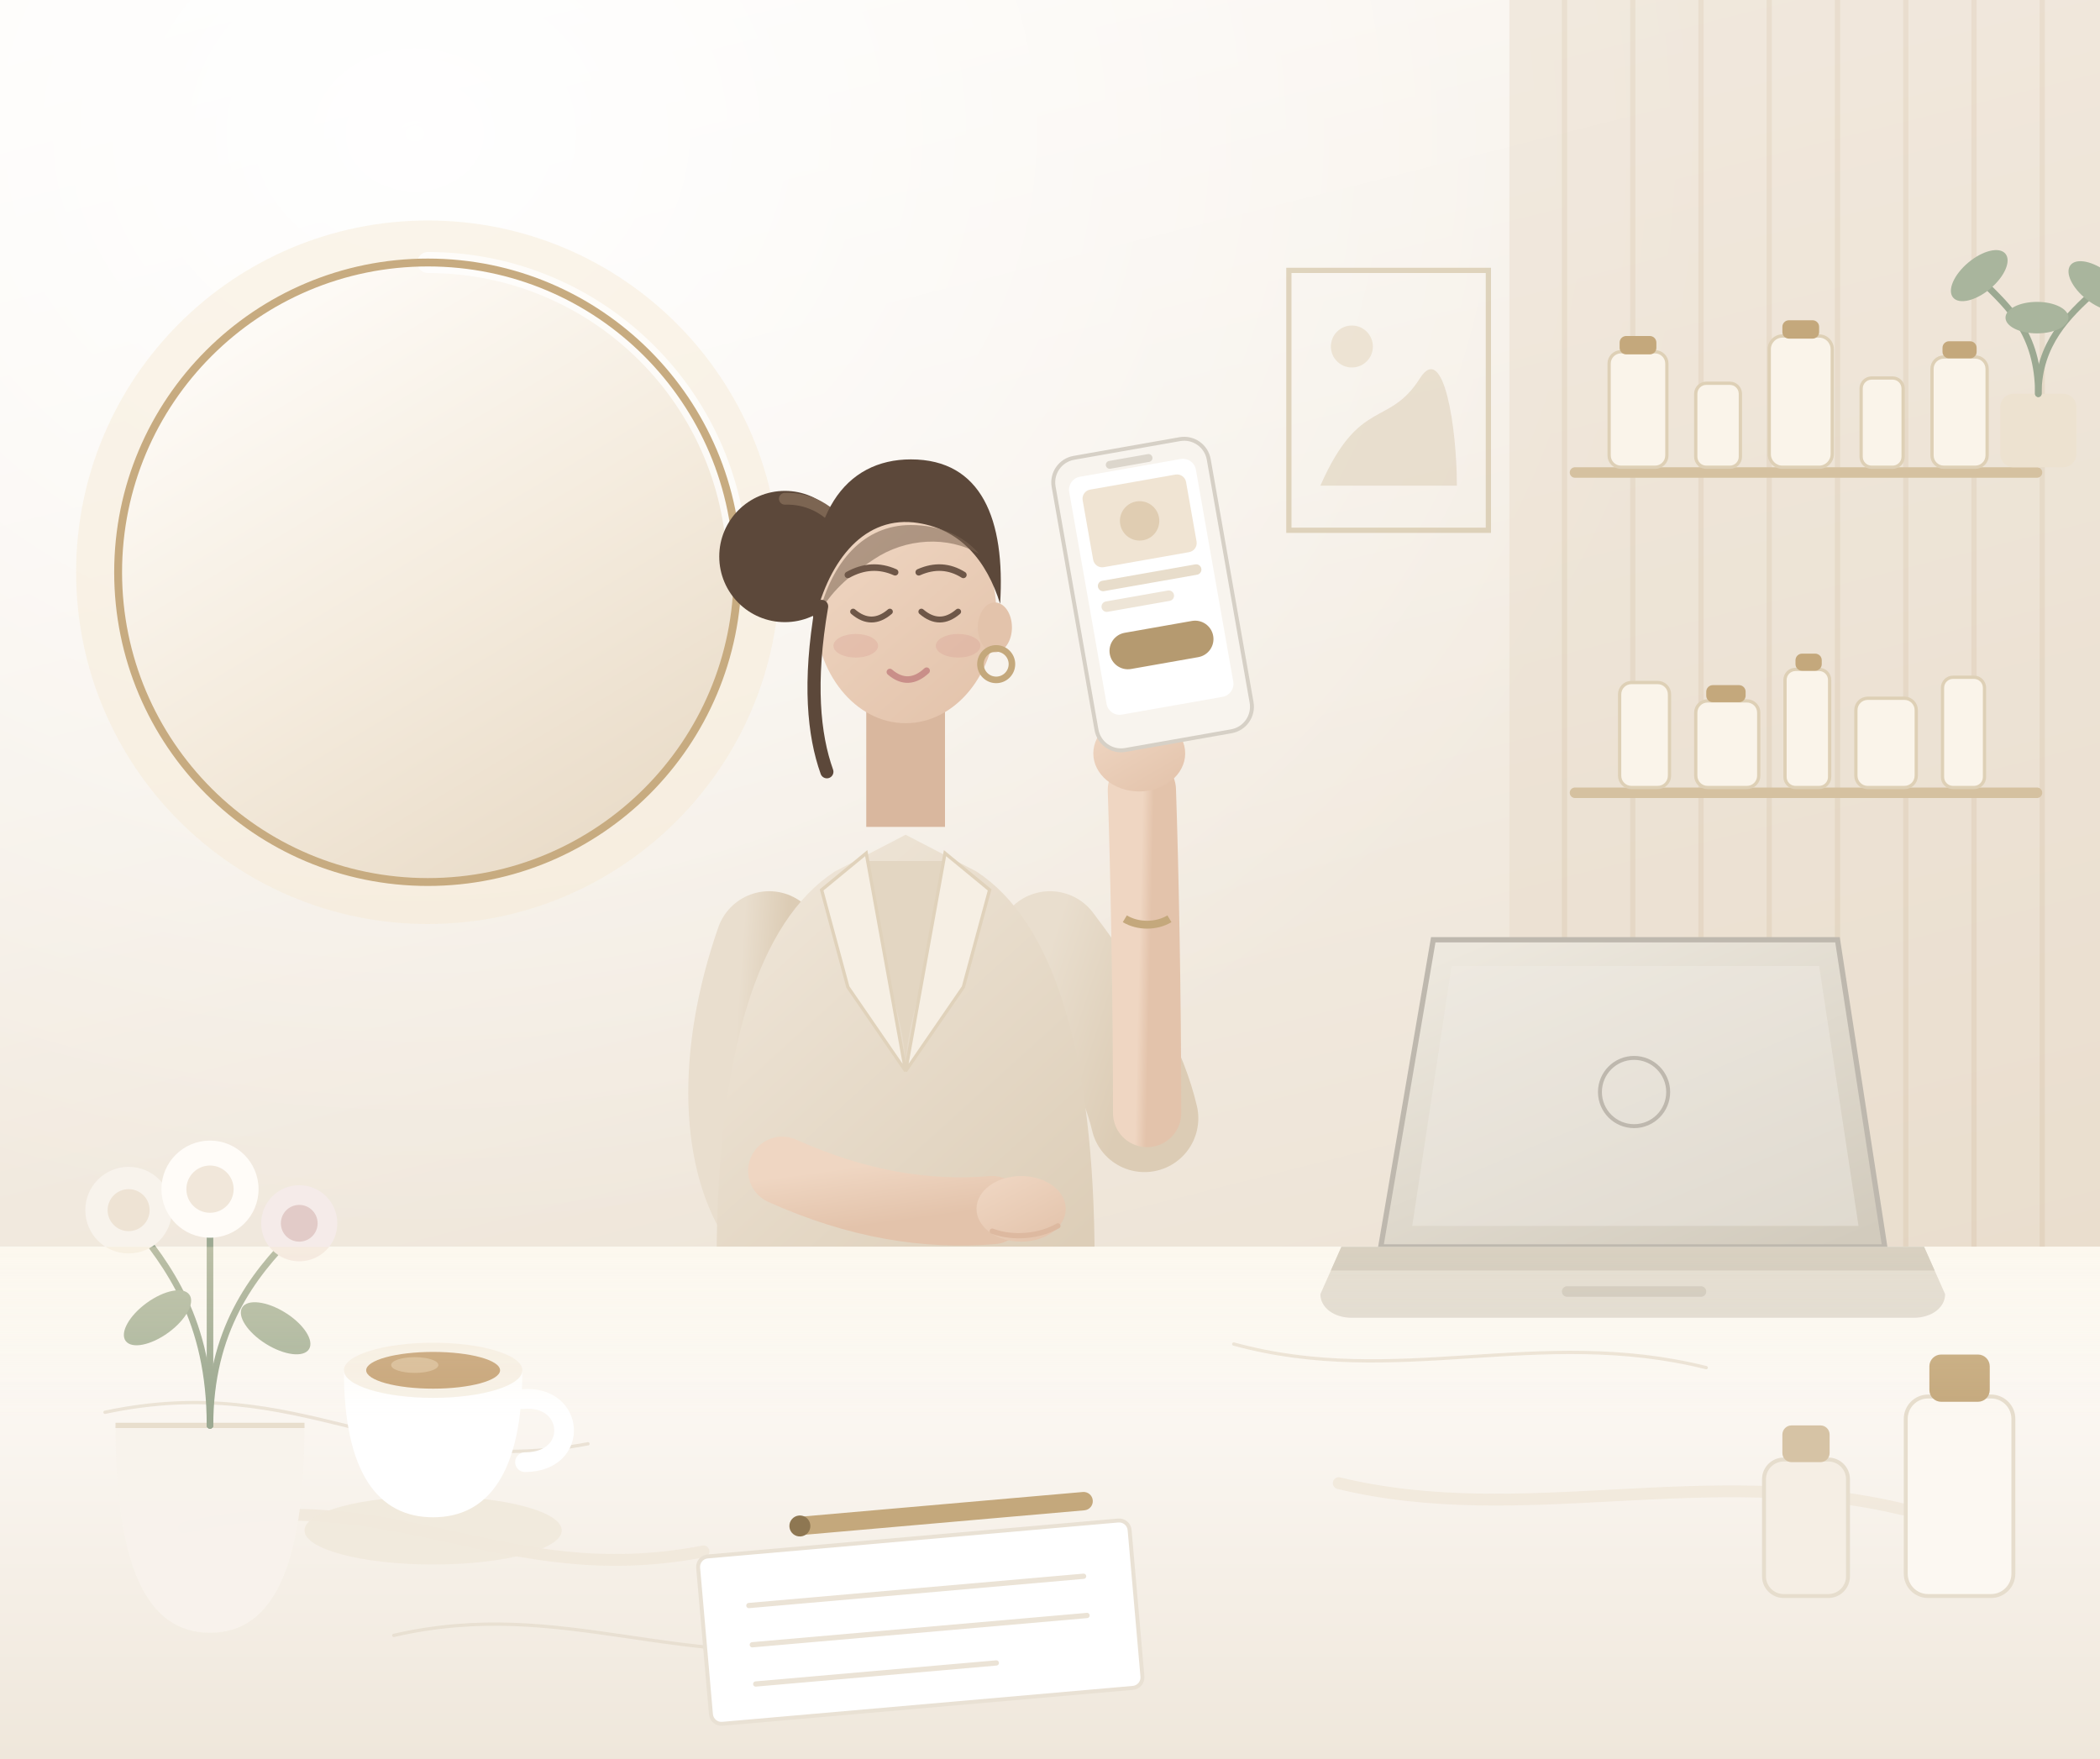
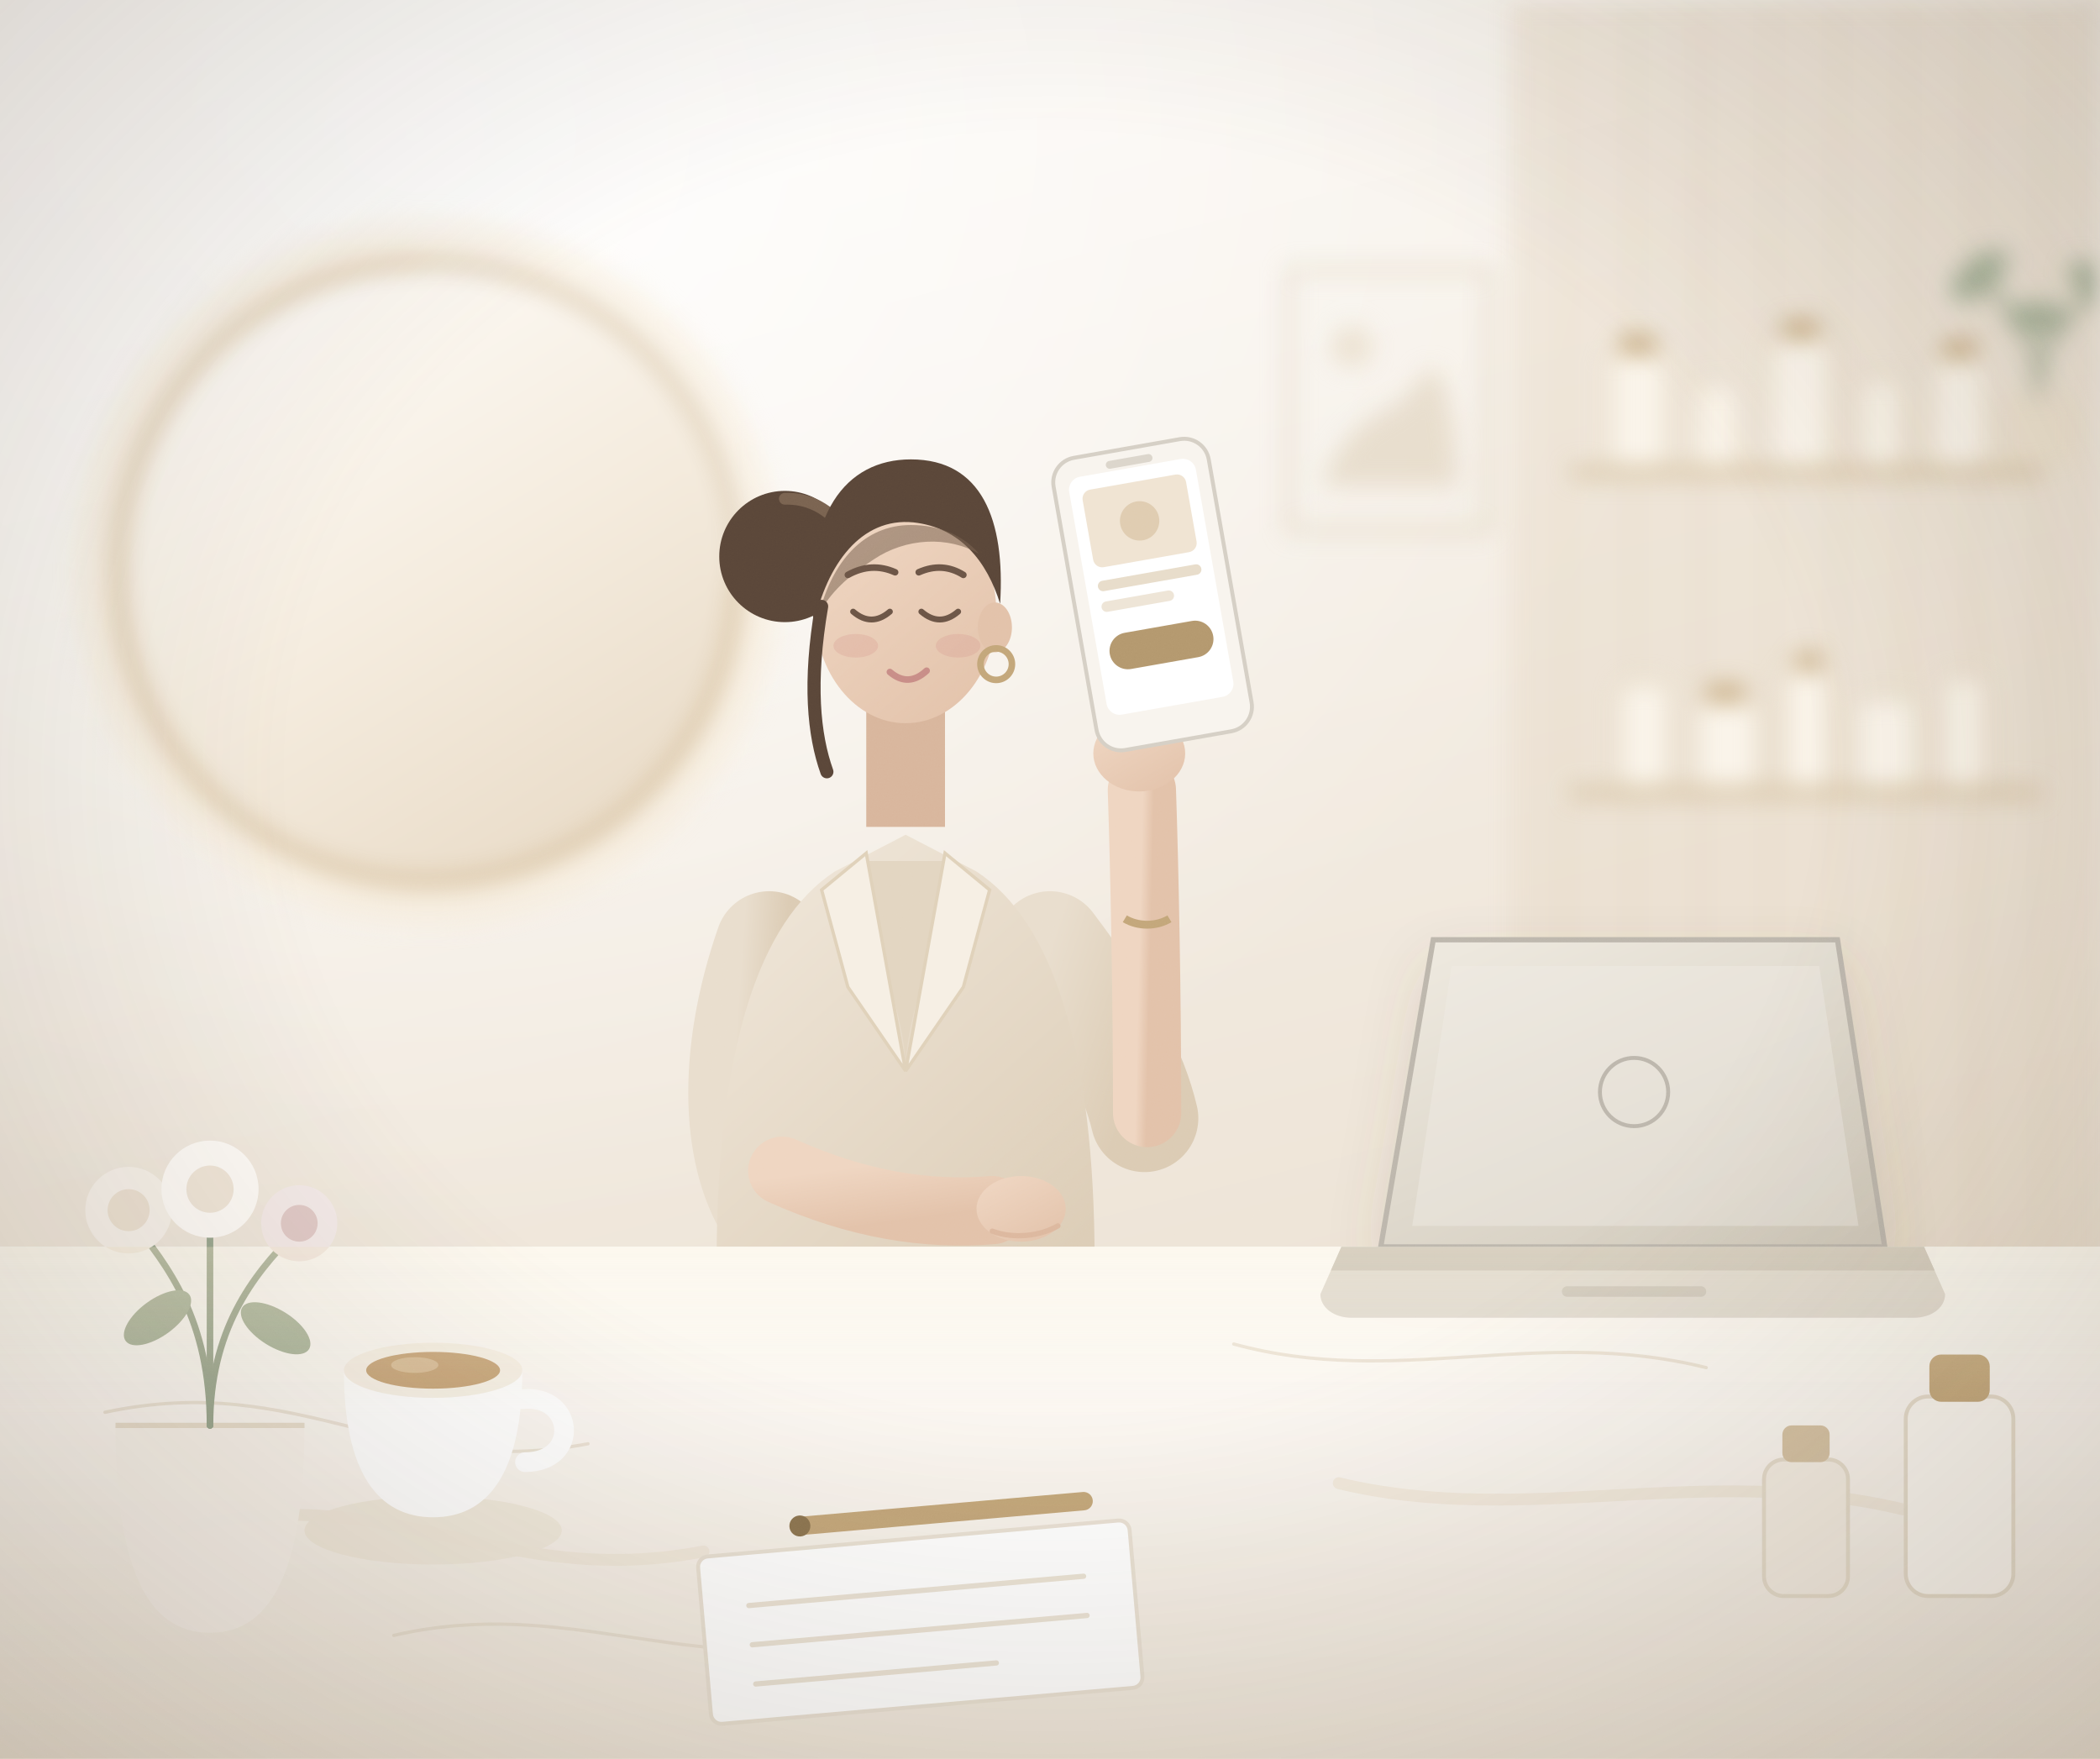
<svg xmlns="http://www.w3.org/2000/svg" viewBox="0 0 1600 1340" width="1600" height="1340" role="img" aria-label="サロンオーナーの女性が、大理石のカウンターでノートパソコンとスマートフォンを使っている様子">
  <defs>
    <linearGradient id="bg" x1="0.1" y1="0" x2="0.4" y2="1">
      <stop offset="0" stop-color="#FCF9F5" />
      <stop offset="0.5" stop-color="#F3ECE2" />
      <stop offset="1" stop-color="#EADFD0" />
    </linearGradient>
    <radialGradient id="sun" cx="0.2" cy="0.08" r="0.62">
      <stop offset="0" stop-color="#FFFFFF" stop-opacity="0.95" />
      <stop offset="1" stop-color="#FFFFFF" stop-opacity="0" />
    </radialGradient>
    <linearGradient id="mirror" x1="0.2" y1="0" x2="0.8" y2="1">
      <stop offset="0" stop-color="#FFFDFA" />
      <stop offset="0.55" stop-color="#F4EBDD" />
      <stop offset="1" stop-color="#E8DAC6" />
    </linearGradient>
    <linearGradient id="counter" x1="0" y1="0" x2="0" y2="1">
      <stop offset="0" stop-color="#FFFFFF" />
      <stop offset="0.3" stop-color="#FBF7F2" />
      <stop offset="1" stop-color="#EFE7DB" />
    </linearGradient>
    <linearGradient id="blazer" x1="0.1" y1="0" x2="0.9" y2="1">
      <stop offset="0" stop-color="#F0E7DA" />
      <stop offset="1" stop-color="#DDCEB8" />
    </linearGradient>
    <linearGradient id="sleeveL" x1="0" y1="0" x2="1" y2="0.6">
      <stop offset="0" stop-color="#E9DECE" />
      <stop offset="1" stop-color="#DCCCB5" />
    </linearGradient>
    <linearGradient id="lap" x1="0.2" y1="0" x2="0.9" y2="1">
      <stop offset="0" stop-color="#EDE8DE" />
      <stop offset="1" stop-color="#D2CBBD" />
    </linearGradient>
    <linearGradient id="glow" x1="0" y1="0" x2="0" y2="1">
      <stop offset="0" stop-color="#F7E9CC" stop-opacity="0.75" />
      <stop offset="1" stop-color="#F7E9CC" stop-opacity="0" />
    </linearGradient>
    <linearGradient id="skin" x1="0.2" y1="0" x2="0.9" y2="1">
      <stop offset="0" stop-color="#EFD6C2" />
      <stop offset="1" stop-color="#E3C3AB" />
    </linearGradient>
+     <filter id="bgblur" x="-12%" y="-12%" width="124%" height="124%" color-interpolation-filters="sRGB">
+       <feGaussianBlur stdDeviation="9" />
+     </filter>
+     <filter id="midblur" x="-12%" y="-12%" width="124%" height="124%" color-interpolation-filters="sRGB">
+       <feGaussianBlur stdDeviation="4" />
+     </filter>
+     <filter id="grain" x="0%" y="0%" width="100%" height="100%" color-interpolation-filters="sRGB">
+       <feTurbulence type="fractalNoise" baseFrequency="0.9" numOctaves="4" stitchTiles="stitch" />
+       <feColorMatrix type="saturate" values="0" />
+     </filter>
+     <filter id="softshadow" x="-30%" y="-30%" width="160%" height="160%" color-interpolation-filters="sRGB">
+       <feDropShadow dx="0" dy="18" stdDeviation="22" flood-color="#6B5942" flood-opacity="0.16" />
+     </filter>
+     <radialGradient id="warmglow" cx="0.5" cy="0.5" r="0.5">
+       <stop offset="0" stop-color="#FFE6B4" stop-opacity="0.62" />
+       <stop offset="1" stop-color="#FFE6B4" stop-opacity="0" />
+     </radialGradient>
+     <radialGradient id="vig" cx="0.5" cy="0.44" r="0.78">
+       <stop offset="0.46" stop-color="#4A3B28" stop-opacity="0" />
+       <stop offset="1" stop-color="#5A4830" stop-opacity="0.26" />
+     </radialGradient>
  </defs>
  <rect width="1600" height="1340" fill="url(#bg)" />
  <rect width="1600" height="1340" fill="url(#sun)" />
-   <g opacity="0.45">
-     <rect x="1150" y="0" width="450" height="990" fill="#E7DAC7" />
-     <g stroke="#D6C4A9" stroke-width="4">
-       <line x1="1192" y1="0" x2="1192" y2="990" />
-       <line x1="1244" y1="0" x2="1244" y2="990" />
-       <line x1="1296" y1="0" x2="1296" y2="990" />
-       <line x1="1348" y1="0" x2="1348" y2="990" />
-       <line x1="1400" y1="0" x2="1400" y2="990" />
-       <line x1="1452" y1="0" x2="1452" y2="990" />
-       <line x1="1504" y1="0" x2="1504" y2="990" />
-       <line x1="1556" y1="0" x2="1556" y2="990" />
-     </g>
-   </g>
-   <circle cx="326" cy="436" r="268" fill="#F6E9D2" opacity="0.45" />
-   <circle cx="326" cy="436" r="236" fill="url(#mirror)" />
-   <path d="M326 200 A236 236 0 0 1 562 436" fill="none" stroke="#FFFFFF" stroke-width="16" opacity="0.75" stroke-linecap="round" />
-   <circle cx="326" cy="436" r="236" fill="none" stroke="#C7AB80" stroke-width="6" />
-   <g opacity="0.55">
-     <rect x="982" y="206" width="152" height="198" fill="none" stroke="#CBB893" stroke-width="4" />
-     <path d="M1006 370 C1036 302 1058 326 1082 288 C1100 260 1110 326 1110 370 Z" fill="#DCCDB6" />
-     <circle cx="1030" cy="264" r="16" fill="#E4D6BE" />
-   </g>
-   <g>
-     <rect x="1196" y="356" width="360" height="8" rx="4" fill="#D5C1A0" />
-     <rect x="1196" y="600" width="360" height="8" rx="4" fill="#D5C1A0" />
-     <g fill="#FAF4EA" stroke="#DED0B6" stroke-width="2.5">
-       <rect x="1226" y="268" width="44" height="88" rx="9" />
-       <rect x="1292" y="292" width="34" height="64" rx="8" />
-       <rect x="1348" y="256" width="48" height="100" rx="10" />
-       <rect x="1418" y="288" width="32" height="68" rx="8" />
-       <rect x="1472" y="272" width="42" height="84" rx="9" />
-       <rect x="1234" y="520" width="38" height="80" rx="9" />
-       <rect x="1292" y="534" width="48" height="66" rx="9" />
-       <rect x="1360" y="510" width="34" height="90" rx="8" />
-       <rect x="1414" y="532" width="46" height="68" rx="9" />
-       <rect x="1480" y="516" width="32" height="84" rx="8" />
-     </g>
-     <g fill="#C4A87C">
-       <rect x="1234" y="256" width="28" height="14" rx="5" />
-       <rect x="1358" y="244" width="28" height="14" rx="5" />
-       <rect x="1480" y="260" width="26" height="13" rx="5" />
-       <rect x="1368" y="498" width="20" height="13" rx="5" />
-       <rect x="1300" y="522" width="30" height="13" rx="5" />
+   <g filter="url(#bgblur)">
+     <g opacity="0.45">
+       <rect x="1150" y="-40" width="500" height="1030" fill="#E7DAC7" />
+       <g stroke="#D6C4A9" stroke-width="4">
+         <line x1="1192" y1="0" x2="1192" y2="990" />
+         <line x1="1244" y1="0" x2="1244" y2="990" />
+         <line x1="1296" y1="0" x2="1296" y2="990" />
+         <line x1="1348" y1="0" x2="1348" y2="990" />
+         <line x1="1400" y1="0" x2="1400" y2="990" />
+         <line x1="1452" y1="0" x2="1452" y2="990" />
+         <line x1="1504" y1="0" x2="1504" y2="990" />
+         <line x1="1556" y1="0" x2="1556" y2="990" />
+       </g>
+     </g>
+     <circle cx="326" cy="436" r="268" fill="#F6E9D2" opacity="0.45" />
+     <circle cx="326" cy="436" r="236" fill="url(#mirror)" />
+     <path d="M326 200 A236 236 0 0 1 562 436" fill="none" stroke="#FFFFFF" stroke-width="16" opacity="0.75" stroke-linecap="round" />
+     <circle cx="326" cy="436" r="236" fill="none" stroke="#C7AB80" stroke-width="6" />
+     <g opacity="0.55">
+       <rect x="982" y="206" width="152" height="198" fill="none" stroke="#CBB893" stroke-width="4" />
+       <path d="M1006 370 C1036 302 1058 326 1082 288 C1100 260 1110 326 1110 370 Z" fill="#DCCDB6" />
+       <circle cx="1030" cy="264" r="16" fill="#E4D6BE" />
    </g>
    <g>
-       <path d="M1536 356 h60 v-1 z" fill="none" />
-       <rect x="1524" y="300" width="58" height="56" rx="10" fill="#EDE2D0" />
-       <g stroke="#9CA992" stroke-width="5" fill="none" stroke-linecap="round">
-         <path d="M1553 300 C1553 254 1530 234 1512 216" />
-         <path d="M1553 300 C1553 262 1576 240 1596 222" />
-       </g>
-       <ellipse cx="1508" cy="210" rx="26" ry="13" fill="#A9B59D" transform="rotate(-40 1508 210)" />
-       <ellipse cx="1598" cy="218" rx="26" ry="13" fill="#A9B59D" transform="rotate(38 1598 218)" />
-       <ellipse cx="1552" cy="242" rx="24" ry="12" fill="#A9B59D" />
+       <rect x="1196" y="356" width="360" height="8" rx="4" fill="#D5C1A0" />
+       <rect x="1196" y="600" width="360" height="8" rx="4" fill="#D5C1A0" />
+       <g fill="#FAF4EA" stroke="#DED0B6" stroke-width="2.5">
+         <rect x="1226" y="268" width="44" height="88" rx="9" />
+         <rect x="1292" y="292" width="34" height="64" rx="8" />
+         <rect x="1348" y="256" width="48" height="100" rx="10" />
+         <rect x="1418" y="288" width="32" height="68" rx="8" />
+         <rect x="1472" y="272" width="42" height="84" rx="9" />
+         <rect x="1234" y="520" width="38" height="80" rx="9" />
+         <rect x="1292" y="534" width="48" height="66" rx="9" />
+         <rect x="1360" y="510" width="34" height="90" rx="8" />
+         <rect x="1414" y="532" width="46" height="68" rx="9" />
+         <rect x="1480" y="516" width="32" height="84" rx="8" />
+       </g>
+       <g fill="#C4A87C">
+         <rect x="1234" y="256" width="28" height="14" rx="5" />
+         <rect x="1358" y="244" width="28" height="14" rx="5" />
+         <rect x="1480" y="260" width="26" height="13" rx="5" />
+         <rect x="1368" y="498" width="20" height="13" rx="5" />
+         <rect x="1300" y="522" width="30" height="13" rx="5" />
+       </g>
+       <g>
+         <path d="M1536 356 h60 v-1 z" fill="none" />
+         <rect x="1524" y="300" width="58" height="56" rx="10" fill="#EDE2D0" />
+         <g stroke="#9CA992" stroke-width="5" fill="none" stroke-linecap="round">
+           <path d="M1553 300 C1553 254 1530 234 1512 216" />
+           <path d="M1553 300 C1553 262 1576 240 1596 222" />
+         </g>
+         <ellipse cx="1508" cy="210" rx="26" ry="13" fill="#A9B59D" transform="rotate(-40 1508 210)" />
+         <ellipse cx="1598" cy="218" rx="26" ry="13" fill="#A9B59D" transform="rotate(38 1598 218)" />
+         <ellipse cx="1552" cy="242" rx="24" ry="12" fill="#A9B59D" />
+       </g>
    </g>
  </g>
  <g>
    <circle cx="598" cy="424" r="50" fill="#5C483A" />
    <path d="M598 380 A50 50 0 0 1 640 400" fill="none" stroke="#7C6552" stroke-width="9" stroke-linecap="round" />
    <path d="M660 526 h60 v104 h-60 z" fill="#D9B79E" />
    <path d="M586 720 C556 806 560 884 590 926" stroke="url(#sleeveL)" stroke-width="82" fill="none" stroke-linecap="round" />
    <path d="M800 720 C844 778 864 818 872 852" stroke="url(#sleeveL)" stroke-width="82" fill="none" stroke-linecap="round" />
    <path d="M546 962 C546 800 578 702 636 664 L690 636 L744 664 C802 702 834 800 834 962 Z" fill="url(#blazer)" />
    <path d="M652 656 C666 722 690 772 690 816 C690 772 714 722 728 656 Z" fill="#E3D6C2" />
    <path d="M626 678 L660 650 L690 816 L646 752 Z" fill="#F6EFE4" />
    <path d="M754 678 L720 650 L690 816 L734 752 Z" fill="#F6EFE4" />
    <path d="M626 678 L660 650 L690 816 L646 752 Z" fill="none" stroke="#E0D2BB" stroke-width="2.5" />
    <path d="M754 678 L720 650 L690 816 L734 752 Z" fill="none" stroke="#E0D2BB" stroke-width="2.5" />
    <path d="M596 892 C654 918 706 926 756 922" stroke="url(#skin)" stroke-width="52" fill="none" stroke-linecap="round" />
    <ellipse cx="778" cy="921" rx="34" ry="25" fill="url(#skin)" />
    <path d="M756 938 C772 944 792 942 806 934" stroke="#DDB9A0" stroke-width="4" fill="none" stroke-linecap="round" />
    <path d="M874 848 C874 760 872 660 870 602" stroke="url(#skin)" stroke-width="52" fill="none" stroke-linecap="round" />
    <path d="M857 700 A28 22 0 0 0 891 700" fill="none" stroke="#C4A87C" stroke-width="6" />
    <ellipse cx="868" cy="574" rx="35" ry="29" fill="url(#skin)" />
    <ellipse cx="690" cy="466" rx="69" ry="85" fill="url(#skin)" />
    <ellipse cx="758" cy="478" rx="13" ry="19" fill="#E3C3AB" />
    <circle cx="759" cy="506" r="12" fill="none" stroke="#C4A87C" stroke-width="5" />
    <path d="M620 476 C612 392 644 350 694 350 C748 350 766 396 762 460 C752 428 732 402 696 398 C656 394 630 430 620 476 Z" fill="#5C483A" />
    <path d="M624 468 C634 428 658 400 694 400 C716 400 734 408 746 422 C722 408 690 410 666 426 C646 439 632 452 624 468 Z" fill="#7C6552" opacity="0.55" />
    <path d="M626 462 C616 520 620 560 630 588" stroke="#5C483A" stroke-width="10" fill="none" stroke-linecap="round" />
    <g stroke="#6E5748" fill="none" stroke-linecap="round">
      <path d="M646 438 Q664 428 682 436" stroke-width="5" />
      <path d="M700 436 Q718 428 734 438" stroke-width="5" />
      <path d="M650 466 Q664 478 678 466" stroke-width="4.5" />
      <path d="M702 466 Q716 478 730 466" stroke-width="4.5" />
    </g>
    <path d="M678 512 Q692 524 706 511" stroke="#C98F89" stroke-width="5" fill="none" stroke-linecap="round" />
    <ellipse cx="652" cy="492" rx="17" ry="9" fill="#D8998F" opacity="0.3" />
    <ellipse cx="730" cy="492" rx="17" ry="9" fill="#D8998F" opacity="0.3" />
  </g>
  <g transform="rotate(-10 878 452)">
    <rect x="818" y="340" width="120" height="226" rx="19" fill="#F8F4EE" stroke="#D6D0C6" stroke-width="3" />
    <rect x="829" y="355" width="98" height="184" rx="10" fill="#FFFFFF" />
    <rect x="838" y="366" width="80" height="60" rx="7" fill="#F0E4D3" />
    <circle cx="878" cy="396" r="15" fill="#E0CDB2" />
    <rect x="838" y="436" width="80" height="8" rx="4" fill="#E8DDCB" />
    <rect x="838" y="452" width="56" height="8" rx="4" fill="#EEE5D7" />
    <rect x="838" y="478" width="80" height="28" rx="14" fill="#B59A70" />
    <rect x="860" y="347" width="36" height="6" rx="3" fill="#DCD6CC" />
  </g>
  <path d="M0 950 H1600 V1340 H0 Z" fill="url(#counter)" />
  <path d="M0 950 H1600 V966 H0 Z" fill="#FFFFFF" />
  <g stroke="#E4DACA" stroke-width="2.5" fill="none" opacity="0.7" stroke-linecap="round">
    <path d="M80 1076 C230 1044 300 1128 448 1100" />
    <path d="M940 1024 C1064 1058 1172 1010 1300 1042" />
    <path d="M300 1246 C430 1216 520 1276 660 1252" />
  </g>
  <g stroke="#F0E7D9" stroke-width="9" fill="none" opacity="0.8" stroke-linecap="round">
    <path d="M140 1164 C300 1126 380 1212 536 1182" />
    <path d="M1020 1130 C1160 1164 1300 1114 1450 1150" />
  </g>
  <g>
-     <path d="M1052 950 L1436 950 L1400 716 L1092 716 Z" fill="url(#lap)" />
+     <path d="M1052 950 L1436 950 L1400 716 L1092 716 Z" fill="url(#lap)" filter="url(#softshadow)" />
    <path d="M1052 950 L1436 950 L1400 716 L1092 716 Z" fill="none" stroke="#BEB8AE" stroke-width="4" />
    <path d="M1106 736 L1386 736 L1416 934 L1076 934 Z" fill="#F0ECE5" opacity="0.45" />
    <circle cx="1245" cy="832" r="26" fill="none" stroke="#BEB8AE" stroke-width="3" />
    <path d="M1022 950 H1466 L1482 986 C1482 996 1472 1004 1458 1004 H1030 C1016 1004 1006 996 1006 986 Z" fill="#DEDAD3" />
    <path d="M1022 950 H1466 L1474 968 H1014 Z" fill="#C9C4BB" />
    <rect x="1190" y="980" width="110" height="8" rx="4" fill="#C9C4BB" />
  </g>
  <g>
    <ellipse cx="330" cy="1166" rx="98" ry="26" fill="#F1E9DC" opacity="0.9" />
    <path d="M262 1044 C262 1122 288 1156 330 1156 C372 1156 398 1122 398 1044 Z" fill="#FFFFFF" />
    <ellipse cx="330" cy="1044" rx="68" ry="21" fill="#F7F1E7" />
    <ellipse cx="330" cy="1044" rx="51" ry="14" fill="#C7A57A" />
    <ellipse cx="316" cy="1040" rx="18" ry="6" fill="#DCC3A0" opacity="0.8" />
    <path d="M398 1066 C438 1062 442 1114 400 1114" fill="none" stroke="#FFFFFF" stroke-width="15" stroke-linecap="round" />
  </g>
  <g transform="rotate(-5 700 1234)">
    <rect x="536" y="1172" width="330" height="128" rx="8" fill="#FFFFFF" />
    <rect x="536" y="1172" width="330" height="128" rx="8" fill="none" stroke="#E9E1D4" stroke-width="3" />
    <g stroke="#EBE3D6" stroke-width="4" stroke-linecap="round">
      <line x1="572" y1="1212" x2="828" y2="1212" />
      <line x1="572" y1="1242" x2="828" y2="1242" />
      <line x1="572" y1="1272" x2="756" y2="1272" />
    </g>
    <rect x="610" y="1148" width="230" height="14" rx="7" fill="#C4A87C" />
    <circle cx="616" cy="1155" r="8" fill="#8E7752" />
  </g>
  <g>
    <path d="M88 1086 C88 1194 112 1244 160 1244 C208 1244 232 1194 232 1086 Z" fill="#F8F3EC" opacity="0.96" />
    <path d="M88 1086 h144" stroke="#E8DECD" stroke-width="4" />
    <g stroke="#9CA992" stroke-width="5" fill="none" stroke-linecap="round">
      <path d="M160 1086 C160 1006 128 964 100 930" />
      <path d="M160 1086 C160 1014 192 972 224 940" />
      <path d="M160 1086 C160 1020 160 976 160 920" />
    </g>
    <ellipse cx="120" cy="1004" rx="30" ry="14" fill="#A9B59D" transform="rotate(-36 120 1004)" />
    <ellipse cx="210" cy="1012" rx="30" ry="14" fill="#A9B59D" transform="rotate(32 210 1012)" />
    <circle cx="98" cy="922" r="33" fill="#F8F3EC" />
    <circle cx="98" cy="922" r="16" fill="#EEE3D4" />
    <circle cx="228" cy="932" r="29" fill="#F5EBE9" />
    <circle cx="228" cy="932" r="14" fill="#E2CBC8" />
    <circle cx="160" cy="906" r="37" fill="#FFFCF8" />
    <circle cx="160" cy="906" r="18" fill="#F1E7DA" />
  </g>
  <g>
    <rect x="1452" y="1064" width="82" height="152" rx="17" fill="#FCF8F2" stroke="#E6DDCD" stroke-width="3" />
    <rect x="1470" y="1032" width="46" height="36" rx="9" fill="#C4A87C" />
    <rect x="1344" y="1112" width="64" height="104" rx="15" fill="#F5EEE4" stroke="#E6DDCD" stroke-width="3" />
    <rect x="1358" y="1086" width="36" height="28" rx="7" fill="#D6C3A5" />
  </g>
  <rect x="0" y="950" width="1600" height="130" fill="url(#glow)" opacity="0.45" />
+   <rect width="1600" height="1340" fill="url(#vig)" />
+   <rect width="1600" height="1340" filter="url(#grain)" opacity="0.05" style="mix-blend-mode:overlay" />
</svg>
